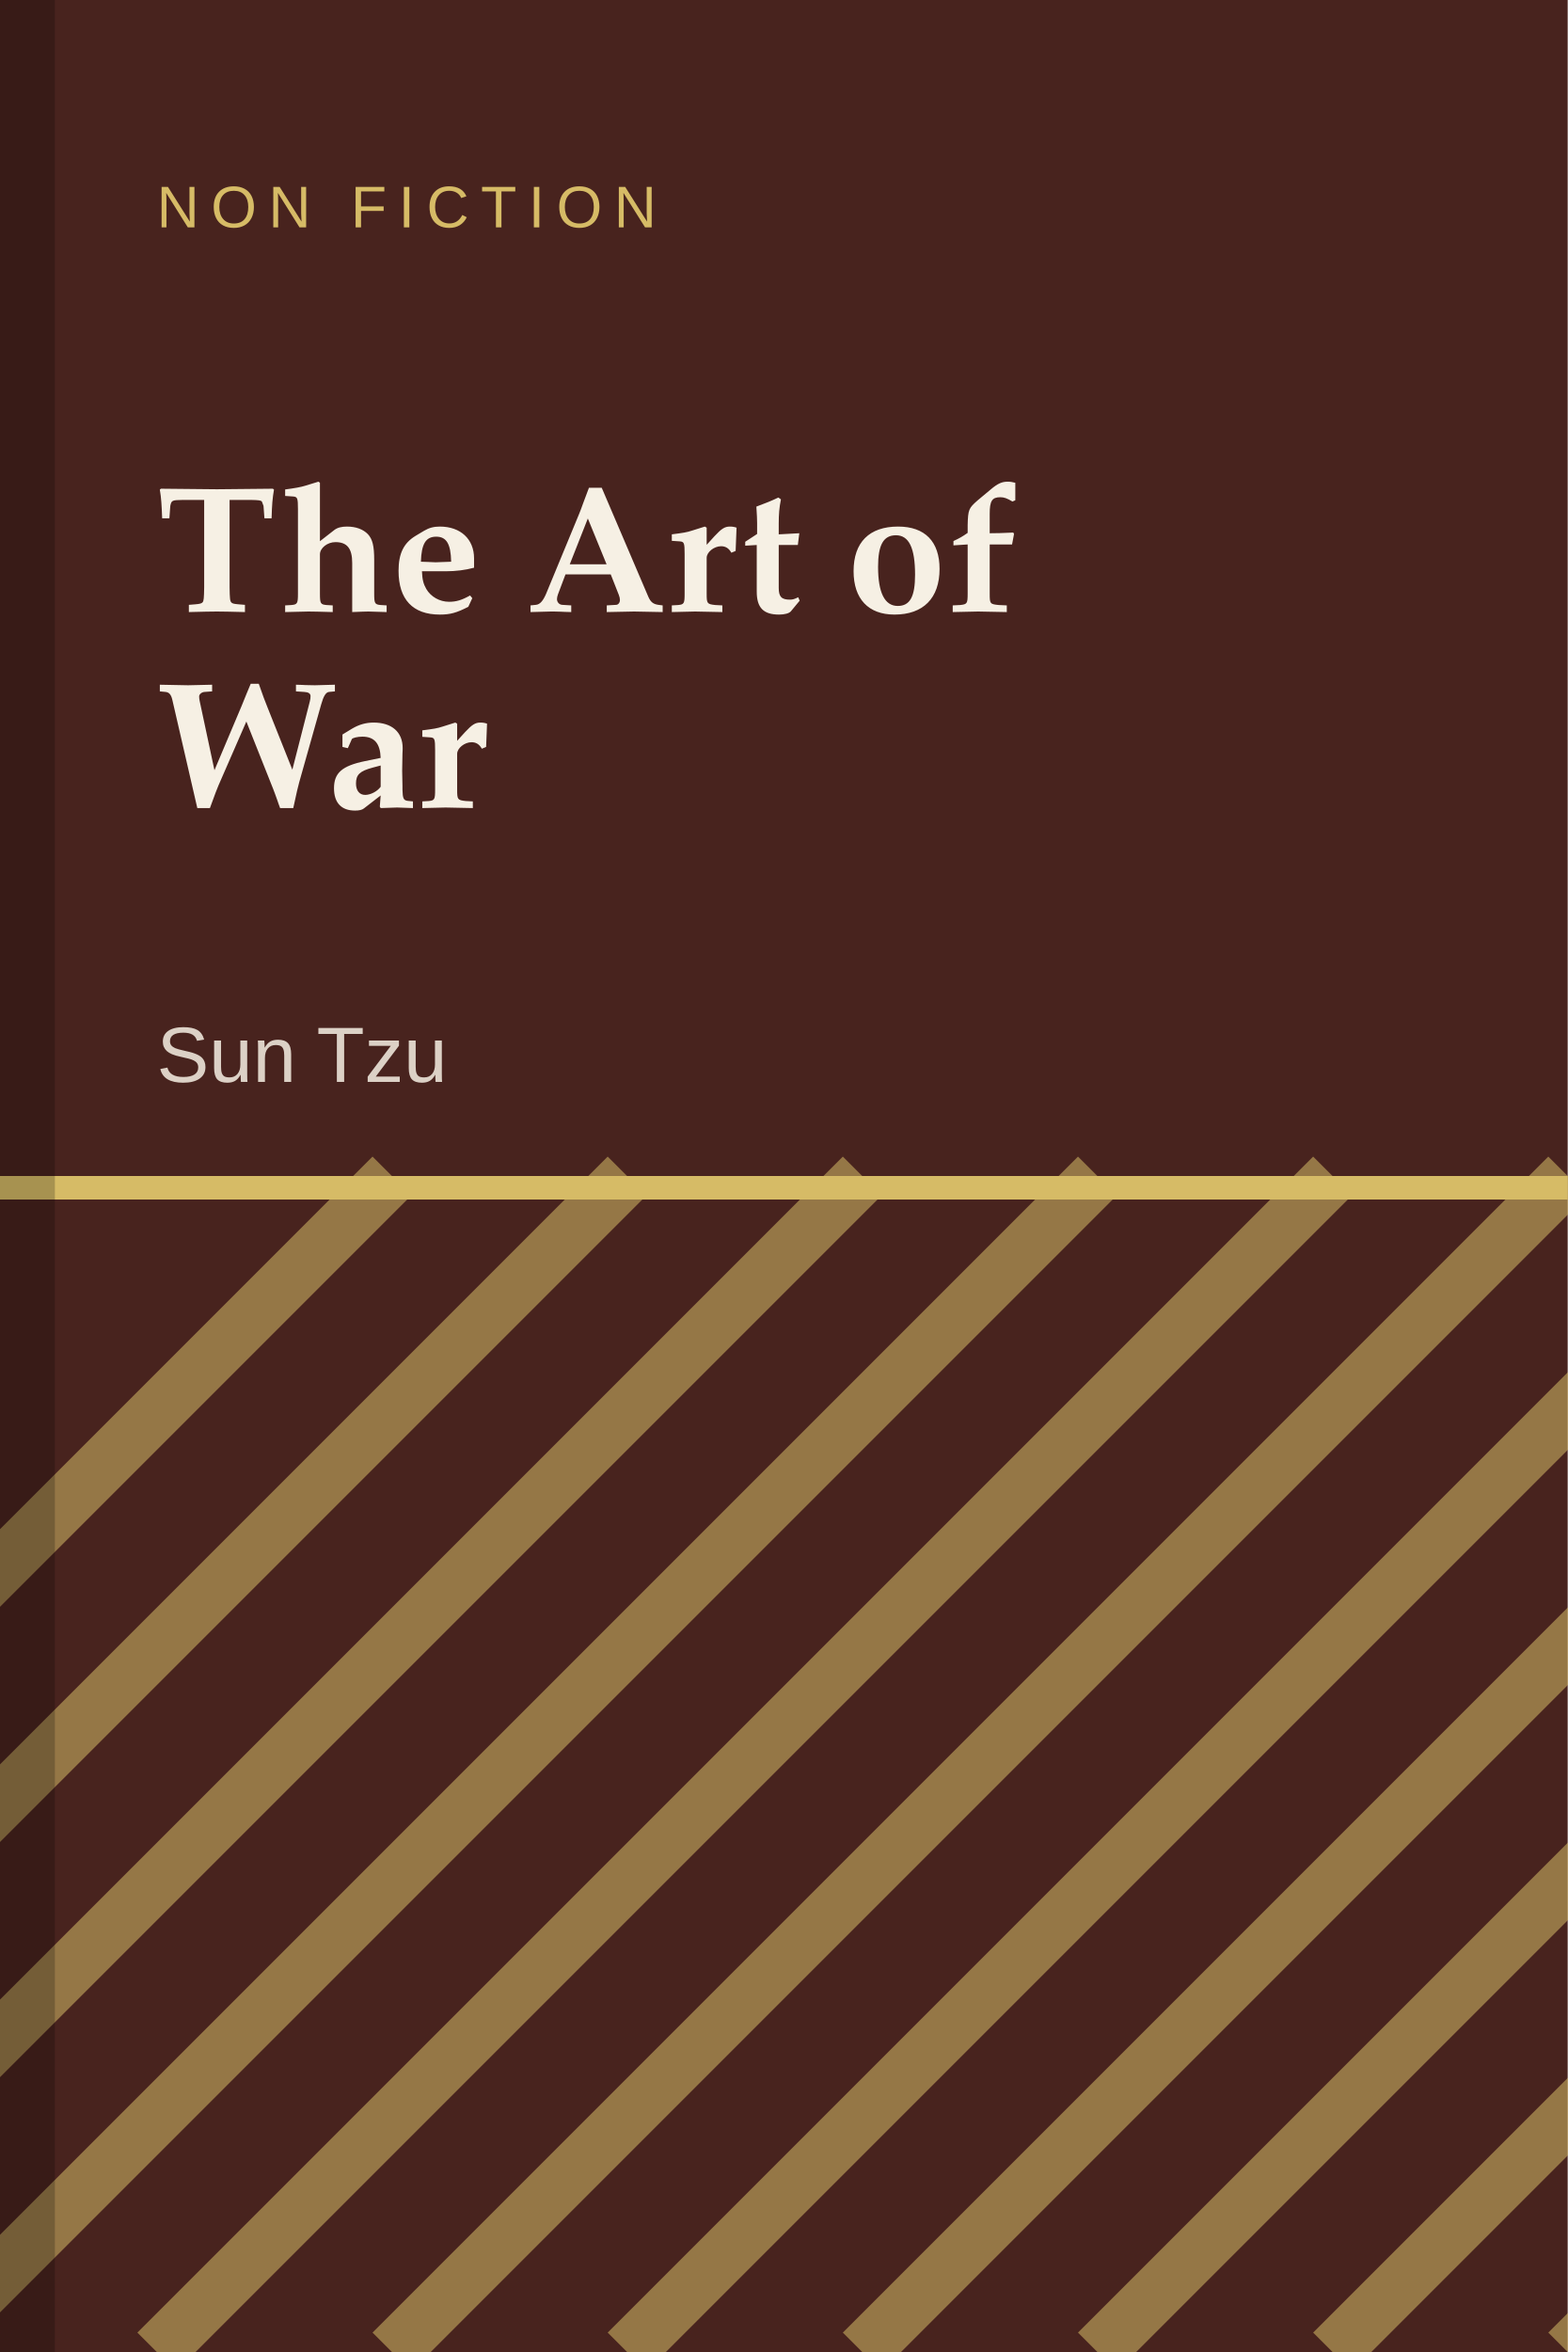
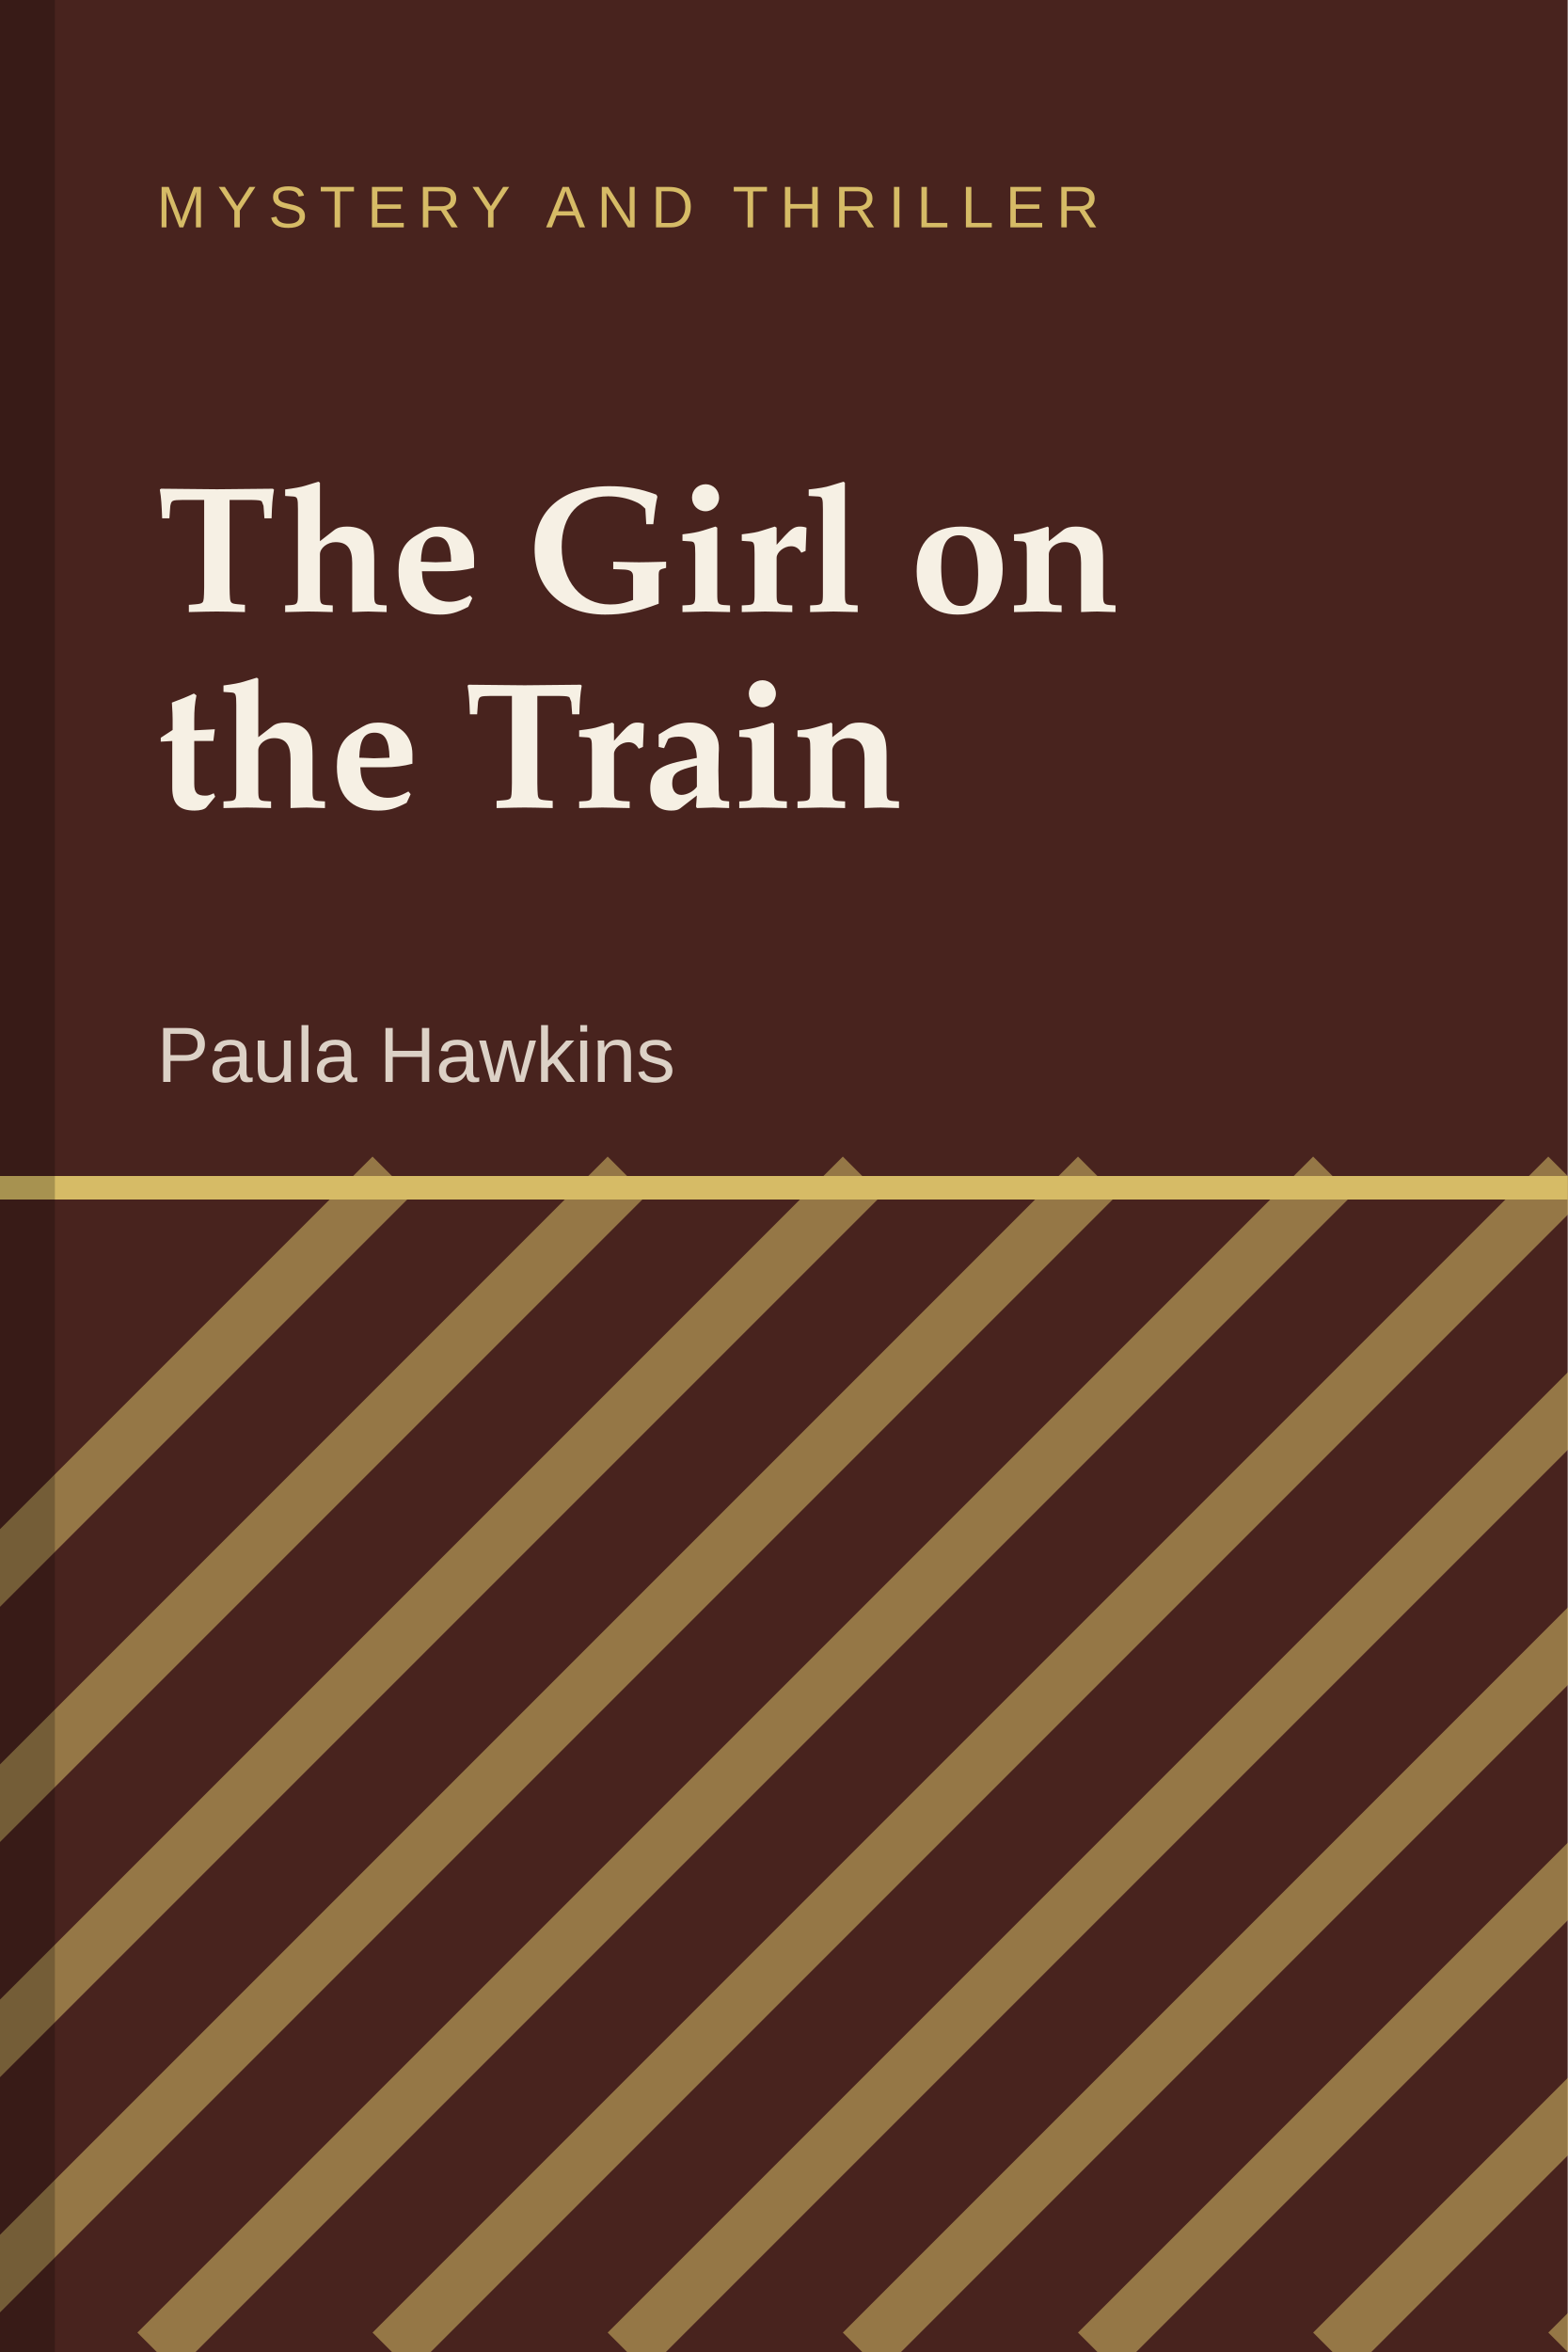
- <svg xmlns="http://www.w3.org/2000/svg" viewBox="0 0 400 600" width="400" height="600" role="img" aria-label="The Art of War by Sun Tzu">
+ <svg xmlns="http://www.w3.org/2000/svg" viewBox="0 0 400 600" width="400" height="600" role="img" aria-label="The Girl on the Train by Paula Hawkins">
  <rect width="400" height="600" fill="#48231E" />
  <g stroke="#D6BB66" stroke-width="14" opacity=".55">
    <line x1="-200" y1="600" x2="100" y2="300" />
    <line x1="-140" y1="600" x2="160" y2="300" />
    <line x1="-80" y1="600" x2="220" y2="300" />
    <line x1="-20" y1="600" x2="280" y2="300" />
    <line x1="40" y1="600" x2="340" y2="300" />
    <line x1="100" y1="600" x2="400" y2="300" />
    <line x1="160" y1="600" x2="460" y2="300" />
    <line x1="220" y1="600" x2="520" y2="300" />
    <line x1="280" y1="600" x2="580" y2="300" />
    <line x1="340" y1="600" x2="640" y2="300" />
    <line x1="400" y1="600" x2="700" y2="300" />
    <line x1="460" y1="600" x2="760" y2="300" />
  </g>
  <rect x="0" y="300" width="400" height="6" fill="#D6BB66" />
  <rect x="0" y="0" width="14" height="600" fill="#000" opacity=".22" />
-   <text x="40" y="58" font-family="Segoe UI, Arial, sans-serif" font-size="15" letter-spacing="3" fill="#D6BB66">NON FICTION</text>
+   <text x="40" y="58" font-family="Segoe UI, Arial, sans-serif" font-size="15" letter-spacing="3" fill="#D6BB66">MYSTERY AND THRILLER</text>
  <text x="40" y="156" font-family="Georgia, 'Palatino Linotype', serif" font-size="46" font-weight="700" fill="#F6F0E4">
-     <tspan x="40" dy="0">The Art of</tspan>
-     <tspan x="40" dy="50">War</tspan>
+     <tspan x="40" dy="0">The Girl on</tspan>
+     <tspan x="40" dy="50">the Train</tspan>
  </text>
-   <text x="40" y="276" font-family="Segoe UI, Arial, sans-serif" font-size="20" fill="#F6F0E4" opacity=".85">Sun Tzu</text>
+   <text x="40" y="276" font-family="Segoe UI, Arial, sans-serif" font-size="20" fill="#F6F0E4" opacity=".85">Paula Hawkins</text>
</svg>
